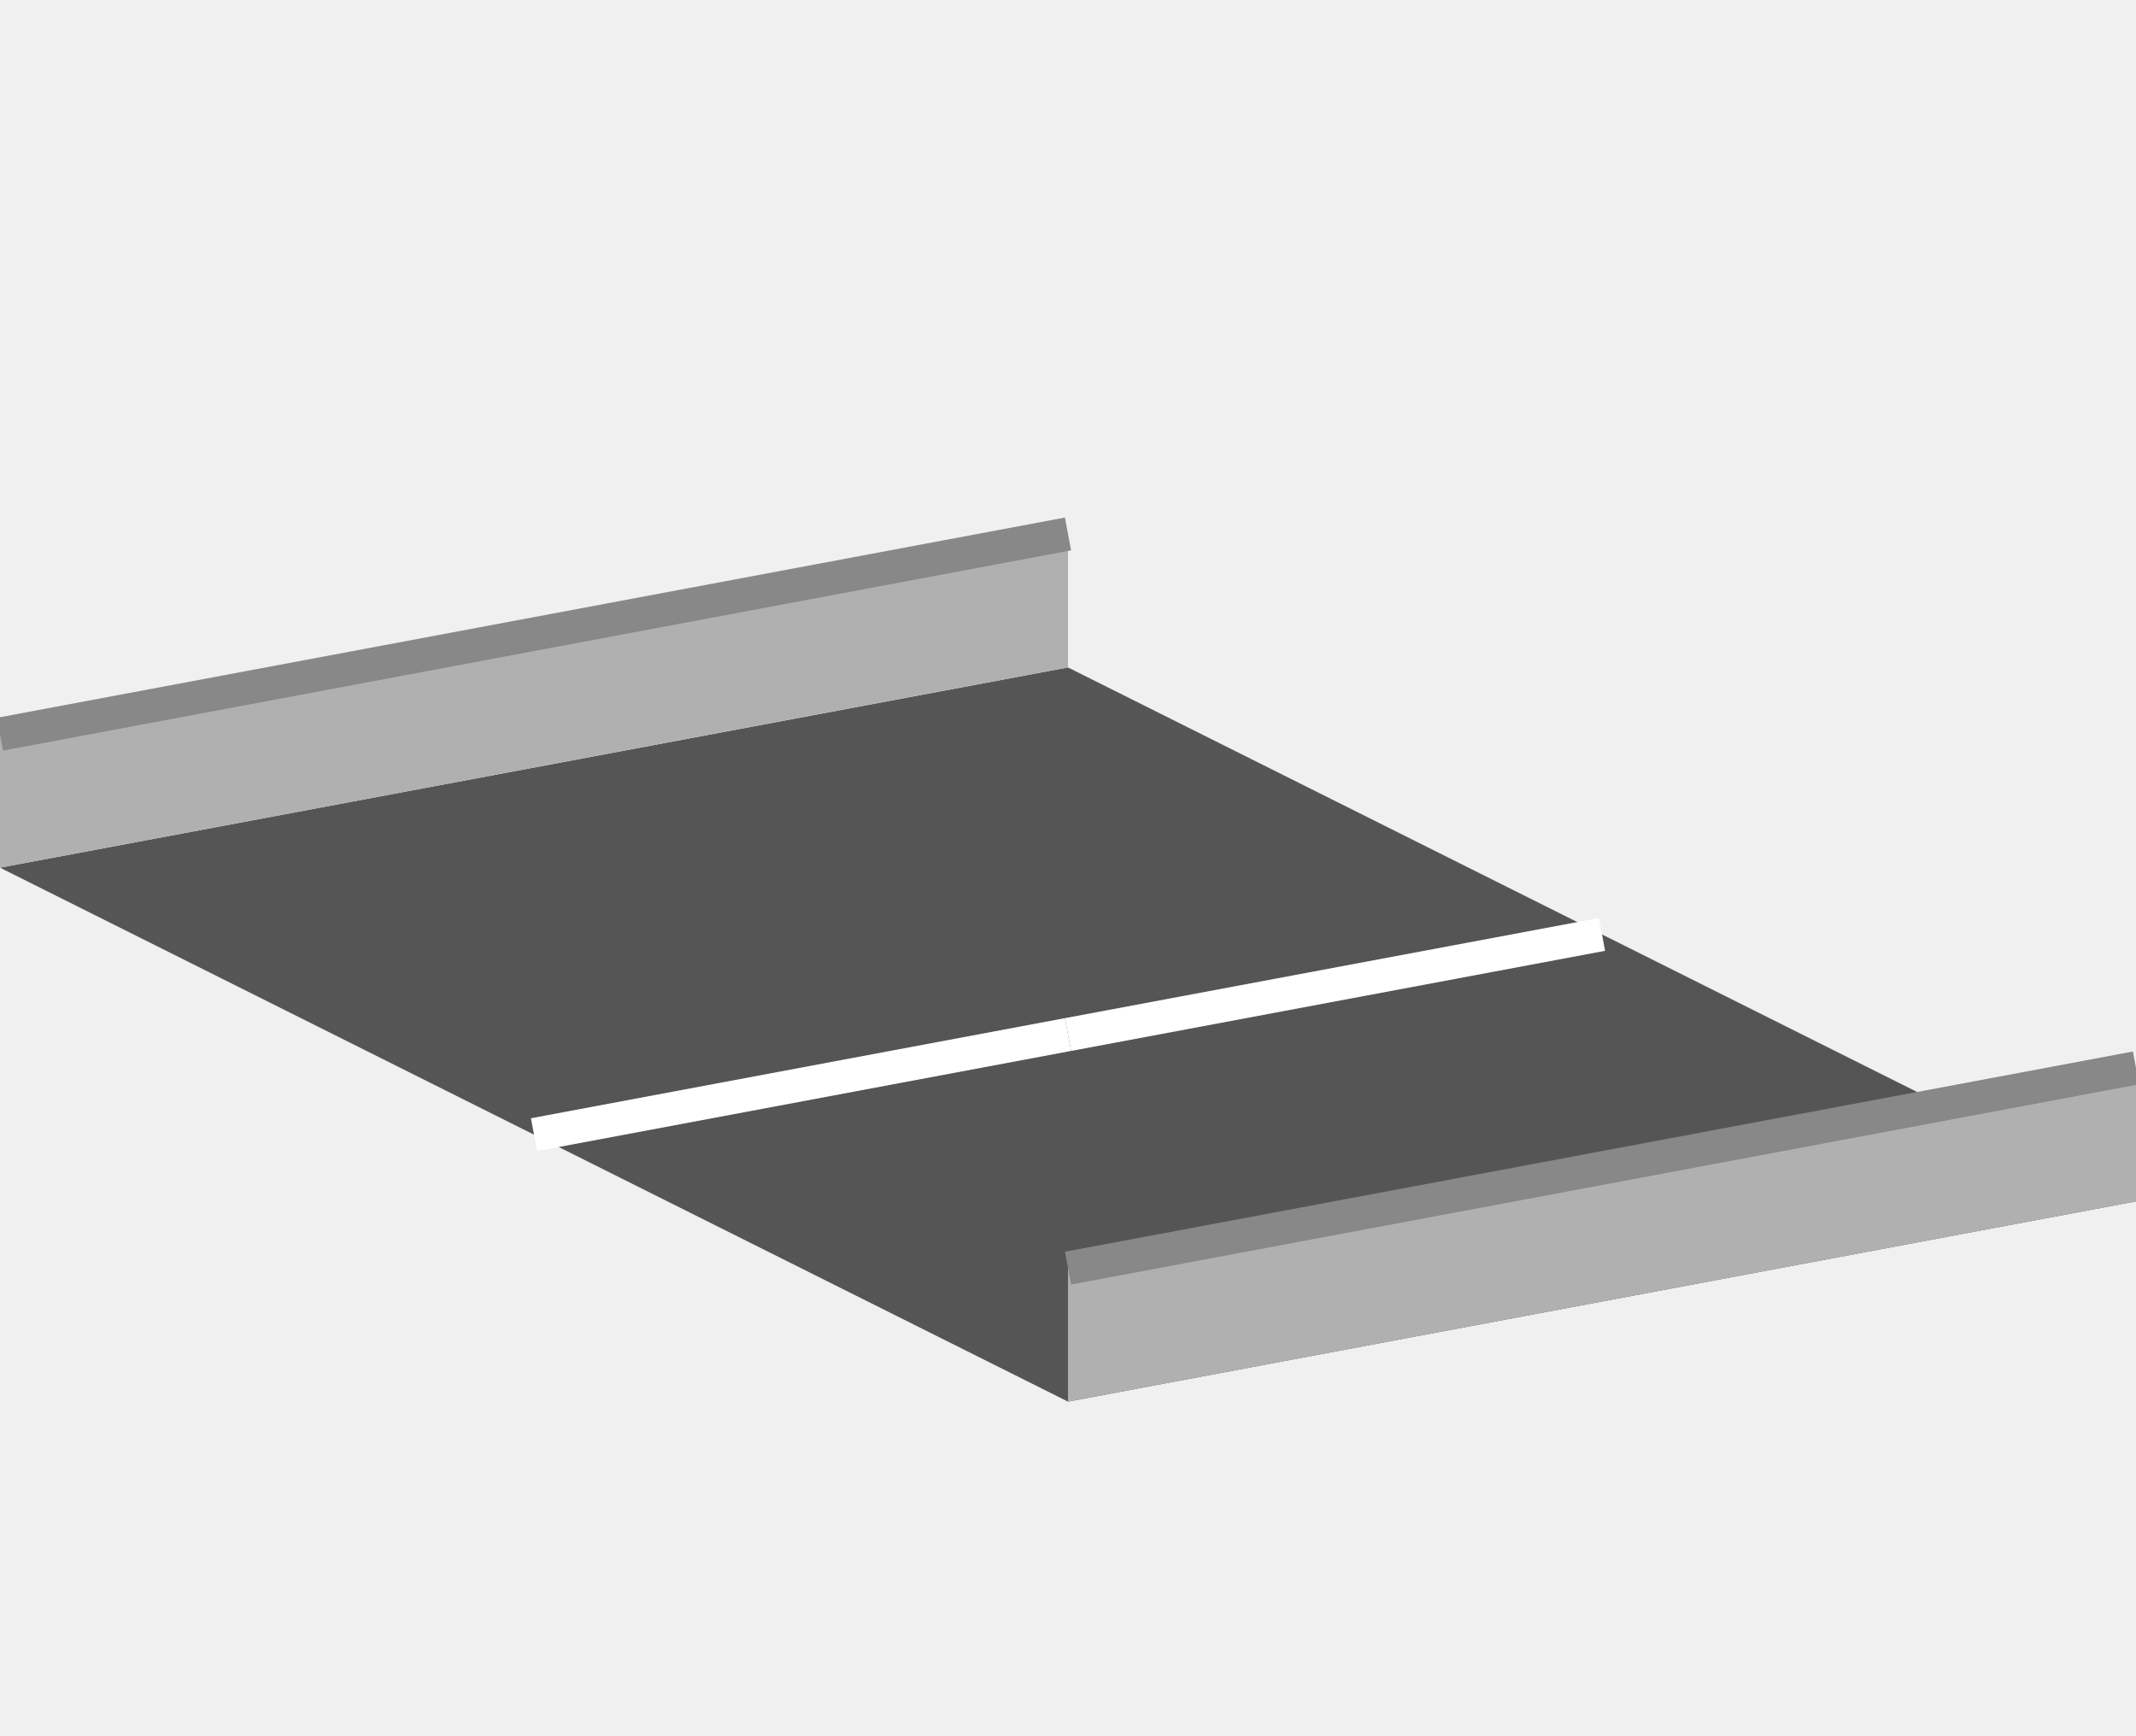
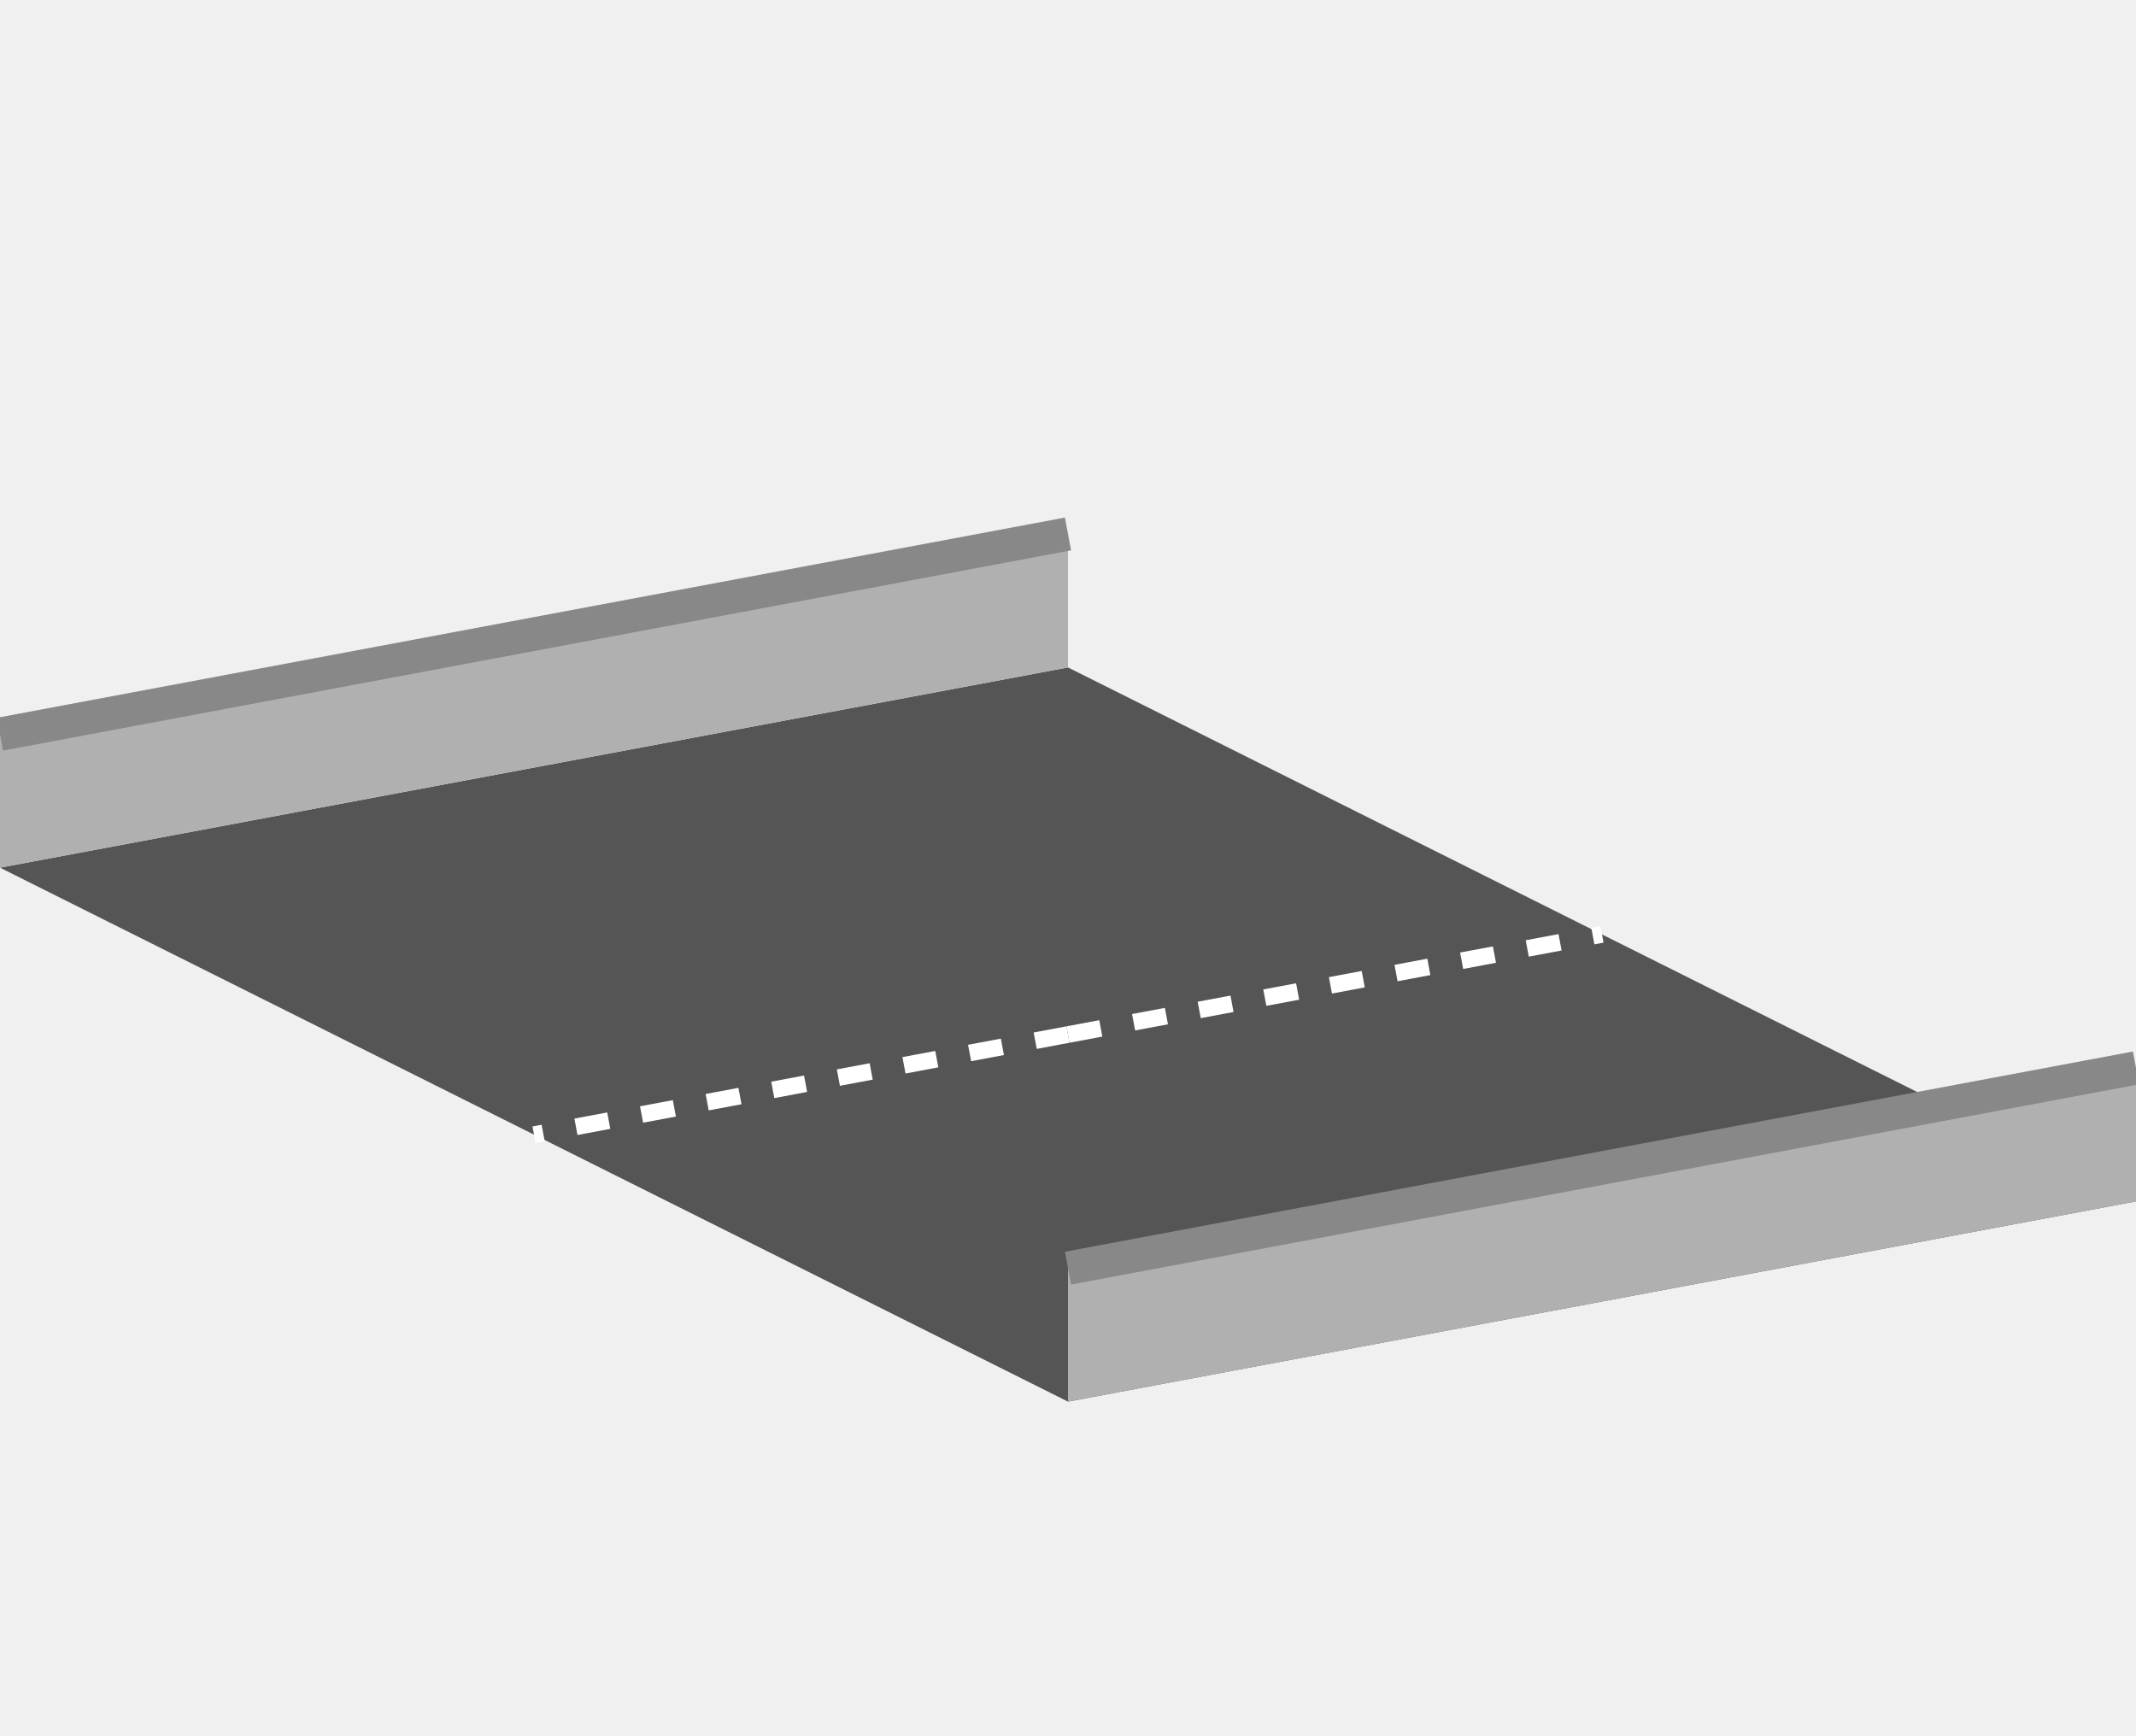
<svg xmlns="http://www.w3.org/2000/svg" version="1.1" width="128" height="104">
  <defs />
  <g>
    <path fill="#555" stroke="none" paint-order="stroke fill markers" d=" M 64 40 L 128 72 L 64 84 L 0 52 Z" />
-     <path fill="none" stroke="#fff" paint-order="fill stroke markers" d=" M 64 62 L 96 56" stroke-miterlimit="10" stroke-width="2" />
-     <path fill="none" stroke="#fff" paint-order="fill stroke markers" d=" M 64 62 L 32 68" stroke-miterlimit="10" stroke-width="2" />
+     <path fill="none" stroke="#fff" paint-order="fill stroke markers" d=" M 64 62 L 96 56" stroke-miterlimit="10" stroke-width="1" stroke-dasharray="2" />
+     <path fill="none" stroke="#fff" paint-order="fill stroke markers" d=" M 64 62 L 32 68" stroke-miterlimit="10" stroke-width="1" stroke-dasharray="2" />
    <path fill="#b0b0b0" stroke="none" paint-order="stroke fill markers" d=" M 128 72 L 64 84 L 64 76 L 128 64 Z" />
    <path fill="none" stroke="#888" paint-order="fill stroke markers" d=" M 128 64 L 64 76" stroke-miterlimit="10" stroke-width="2" />
    <path fill="#b0b0b0" stroke="none" paint-order="stroke fill markers" d=" M 0 52 L 64 40 L 64 32 L 0 44 Z" />
    <path fill="none" stroke="#888" paint-order="fill stroke markers" d=" M 0 44 L 64 32" stroke-miterlimit="10" stroke-width="2" />
  </g>
</svg>
